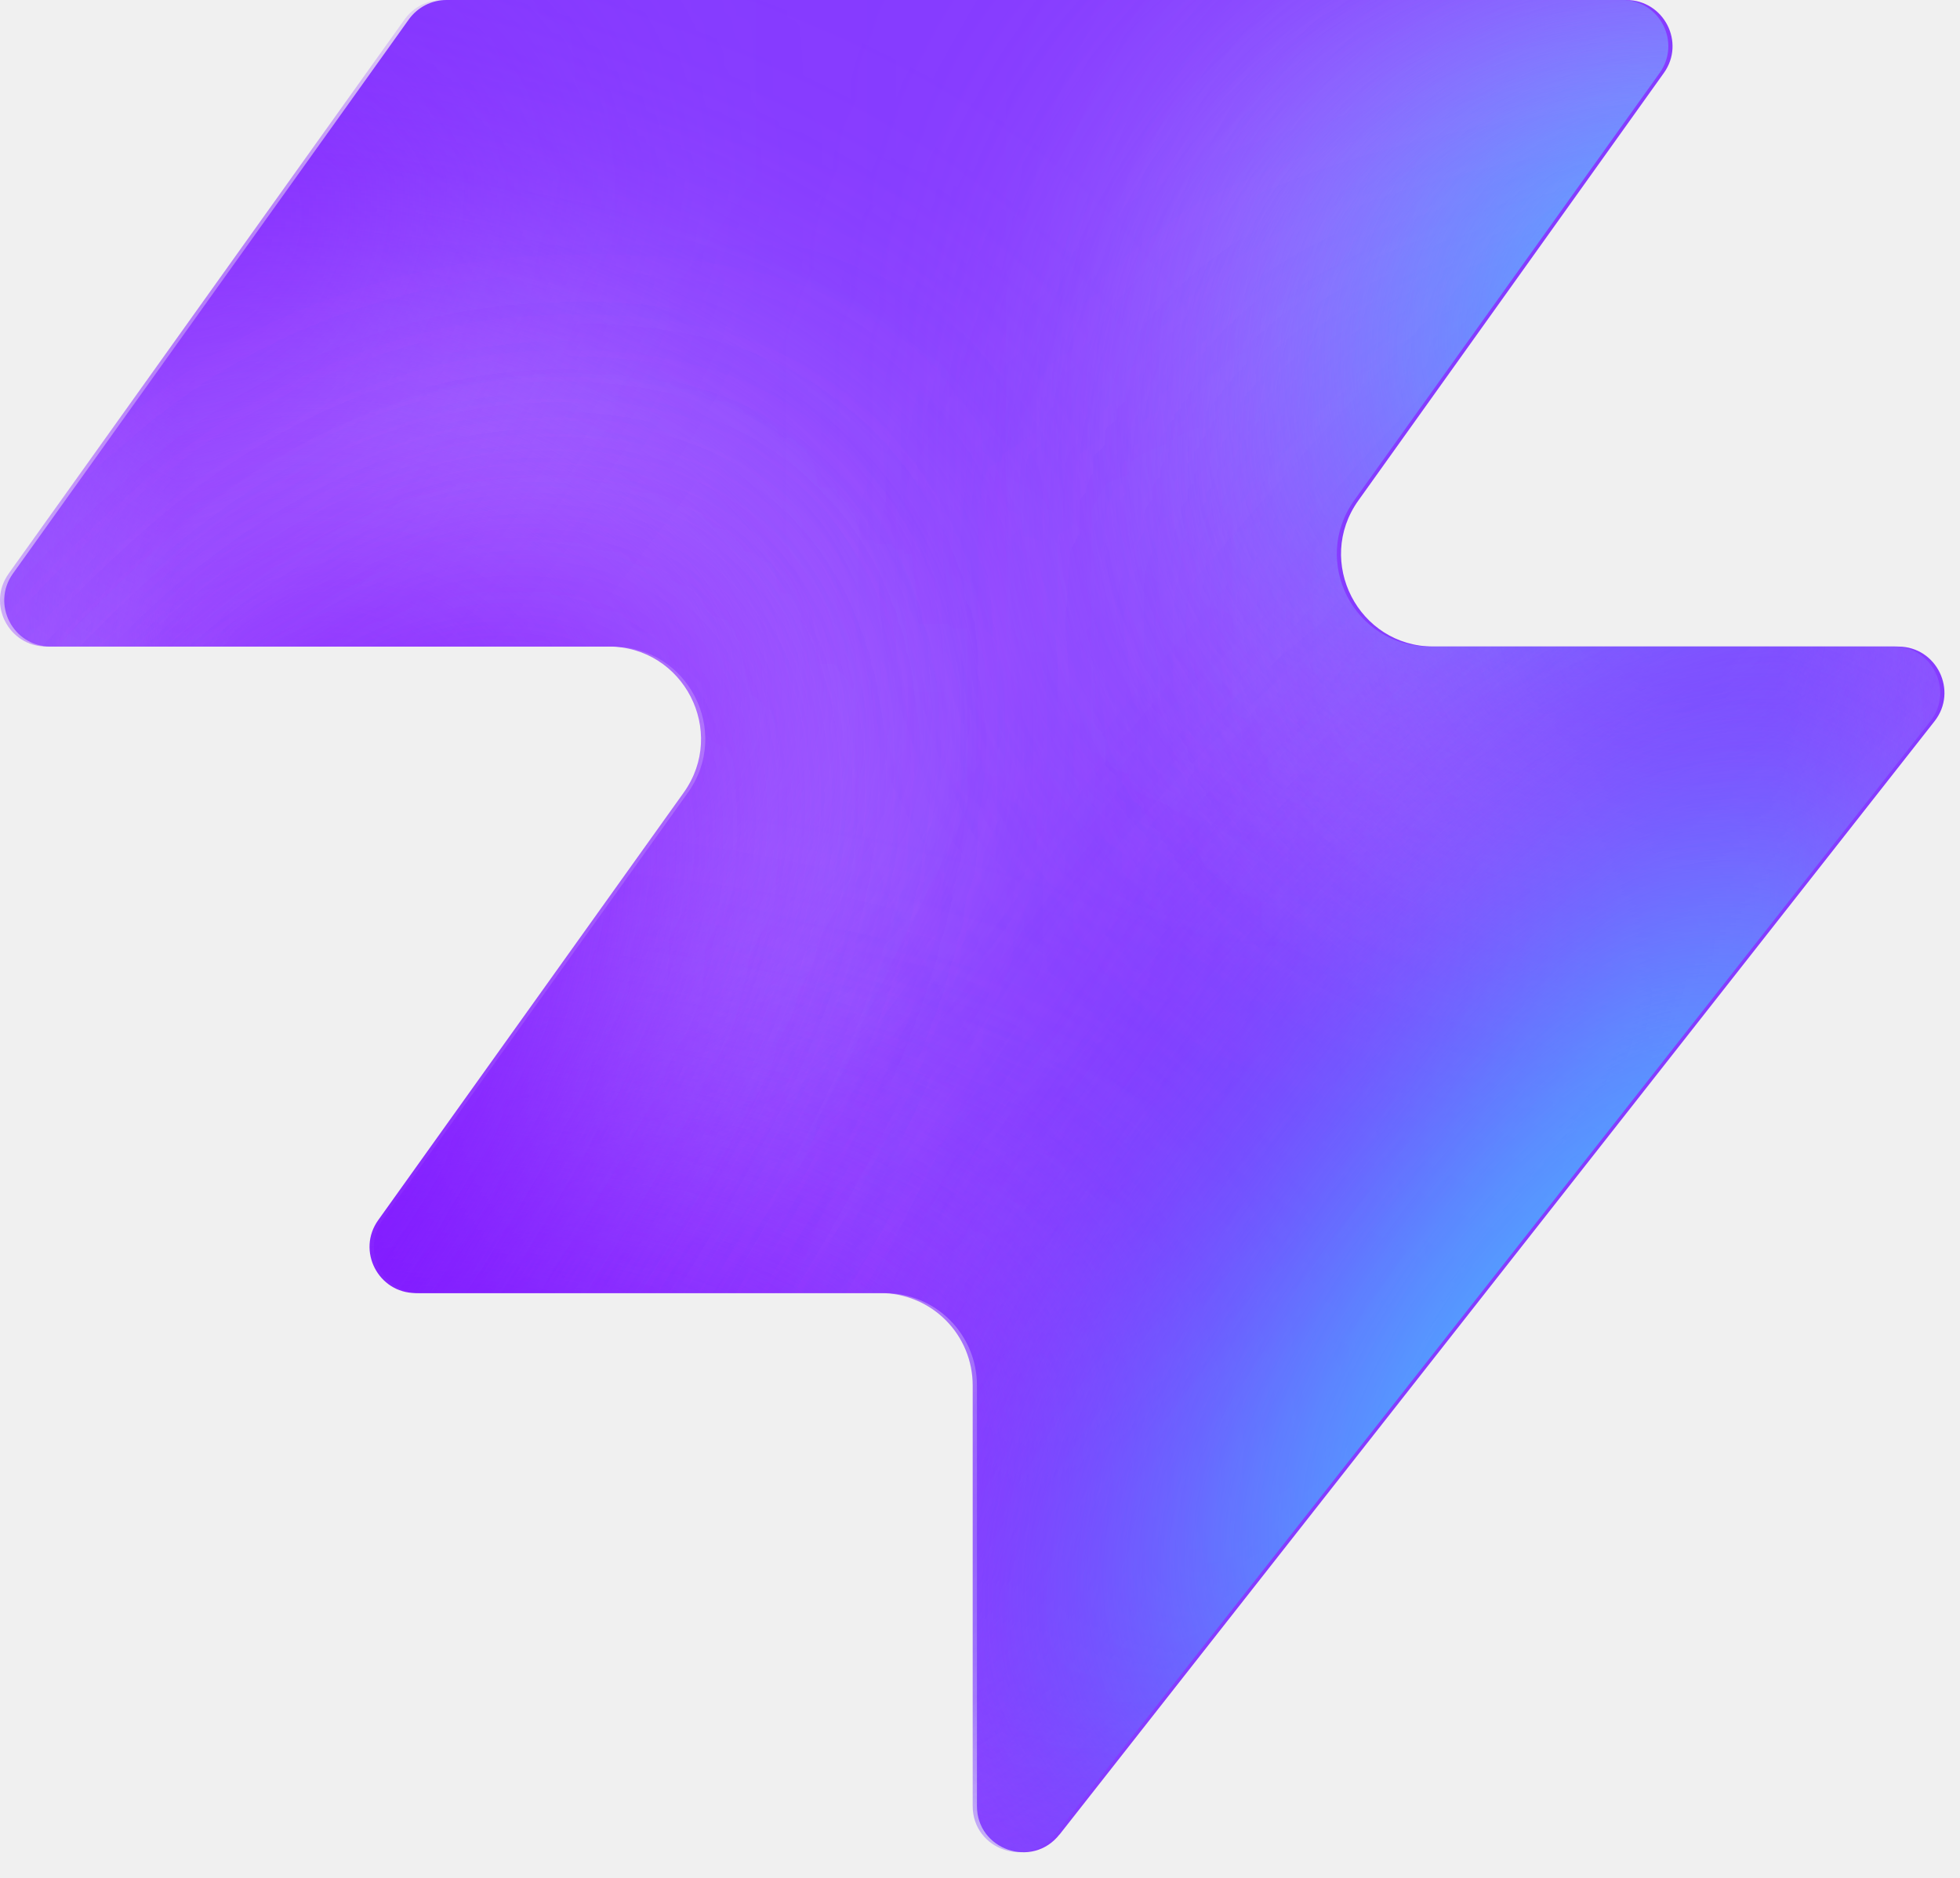
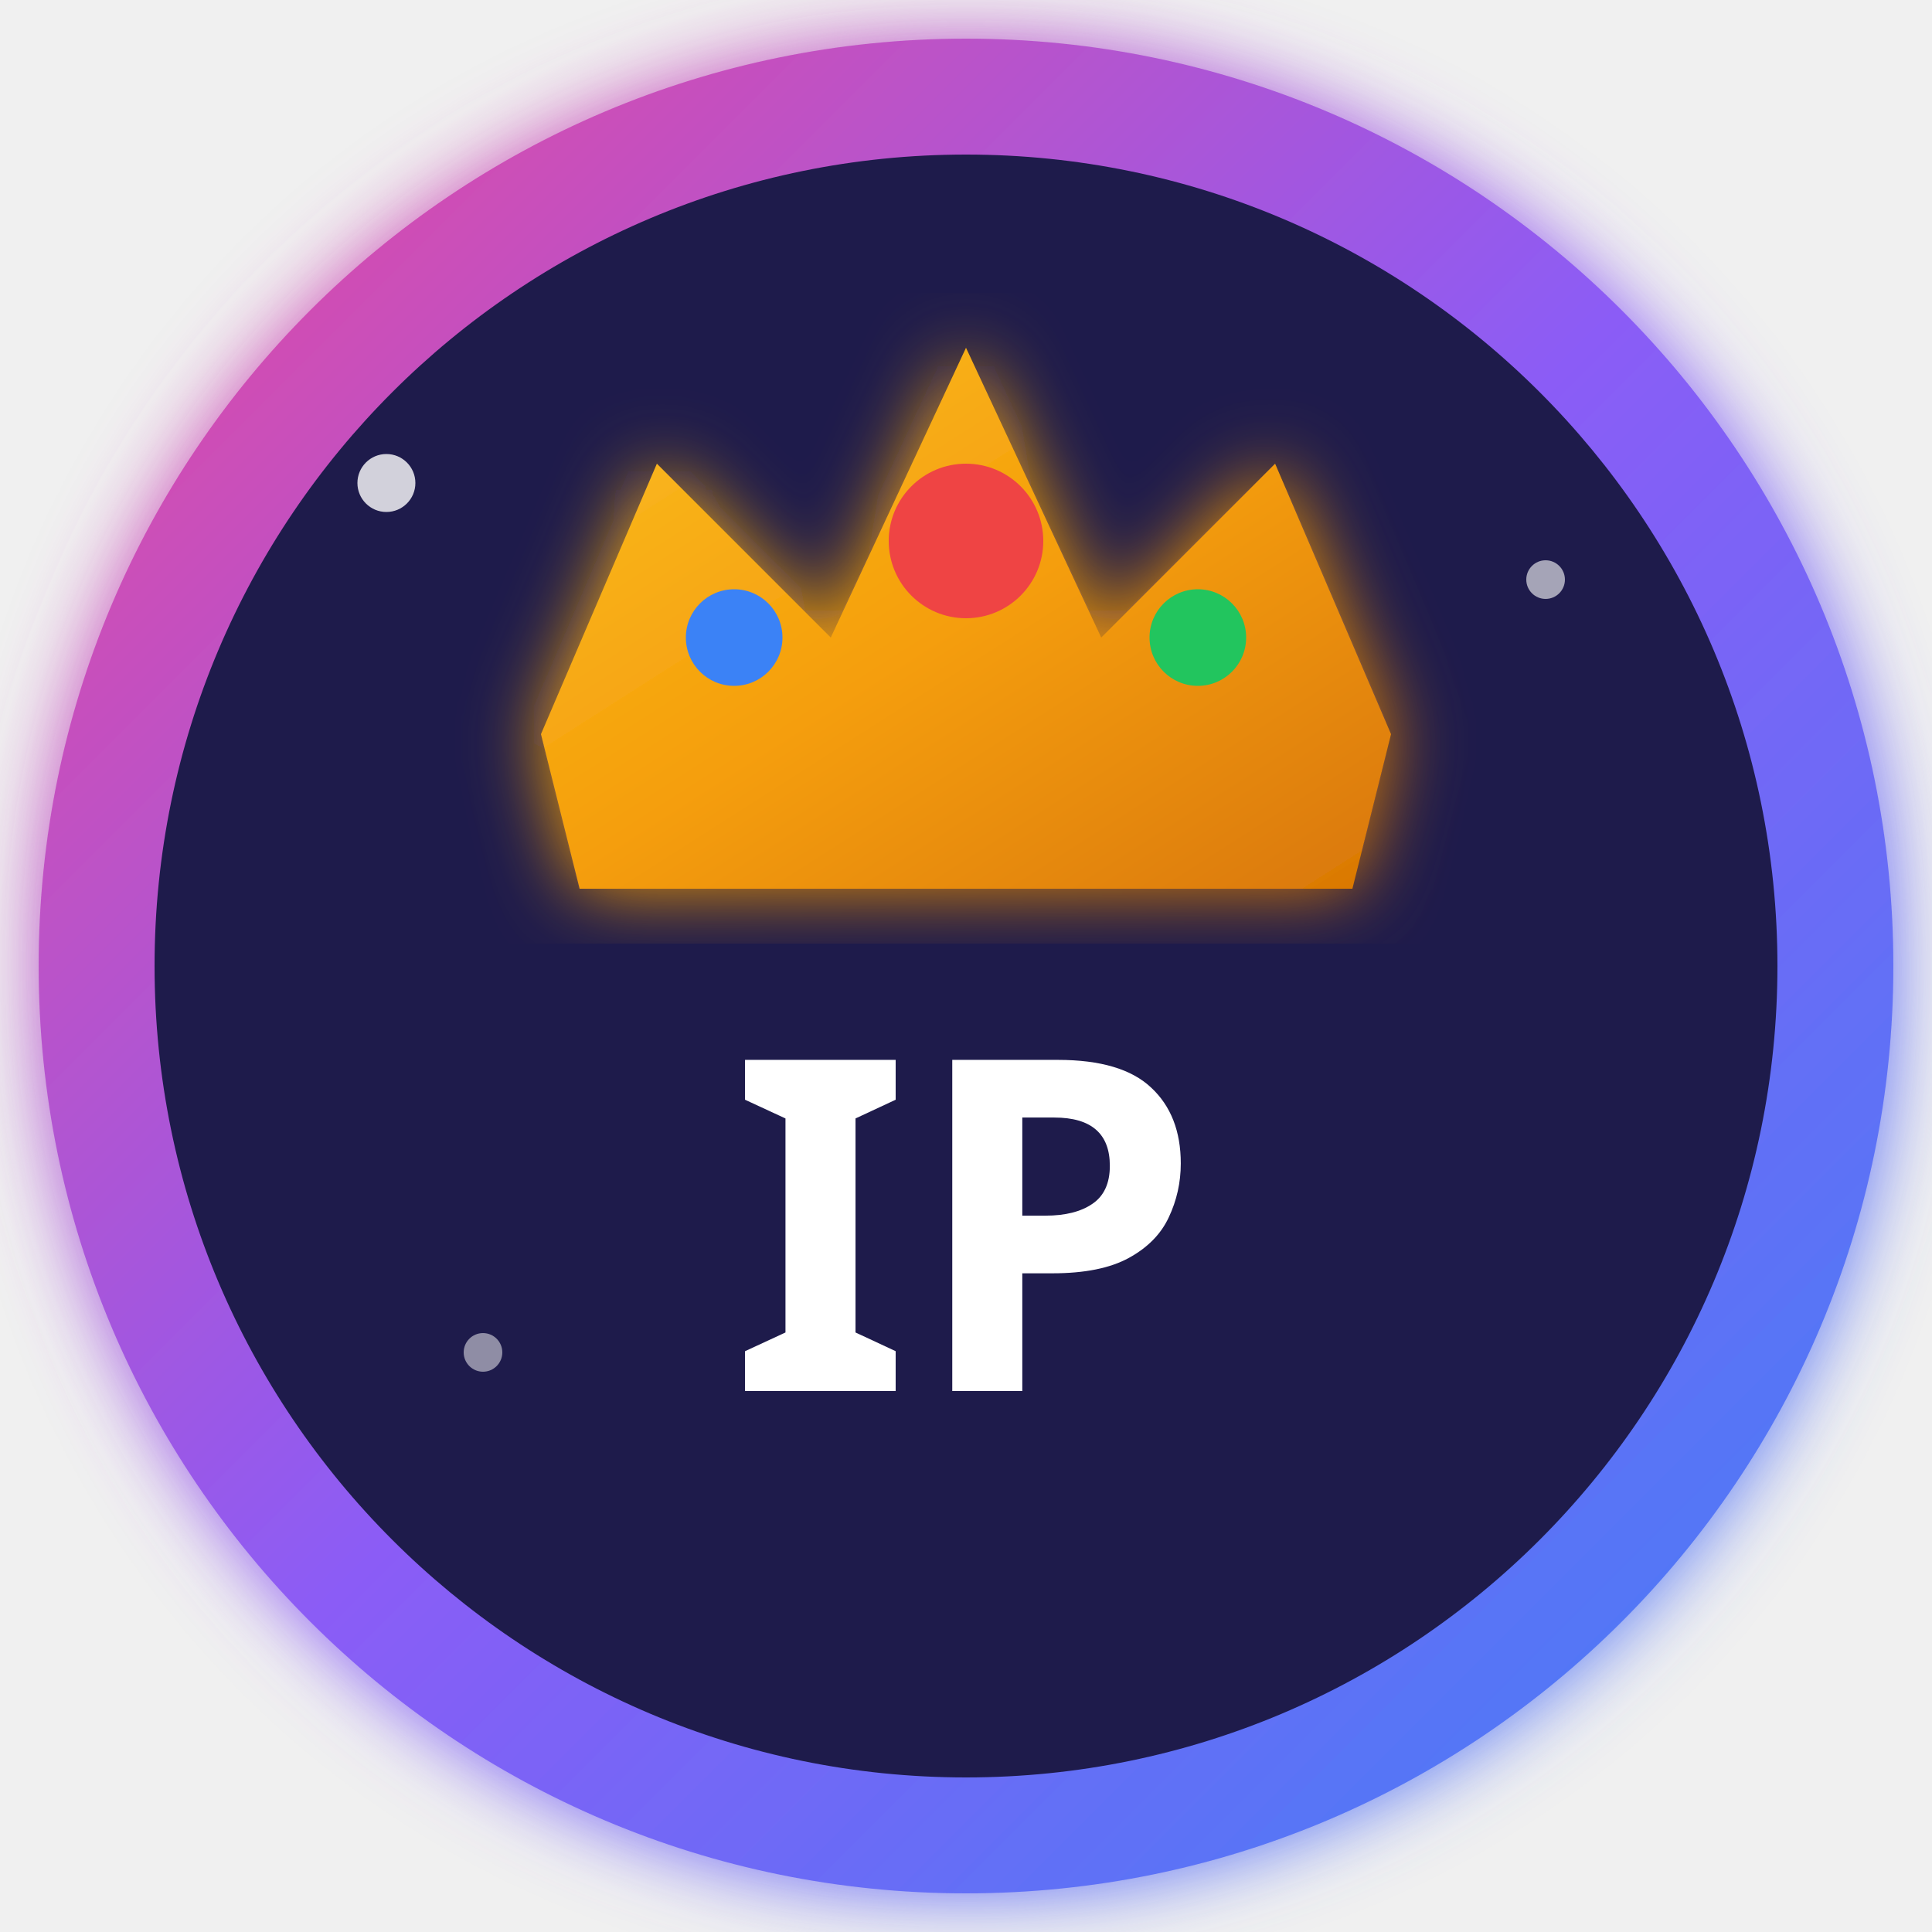
- <svg xmlns="http://www.w3.org/2000/svg" width="48" height="46" fill="none" viewBox="0 0 48 46">
-   <path fill="#863bff" d="M25.946 44.938c-.664.845-2.021.375-2.021-.698V33.937a2.26 2.26 0 0 0-2.262-2.262H10.287c-.92 0-1.456-1.04-.92-1.788l7.48-10.471c1.07-1.497 0-3.578-1.842-3.578H1.237c-.92 0-1.456-1.04-.92-1.788L10.013.474c.214-.297.556-.474.92-.474h28.894c.92 0 1.456 1.04.92 1.788l-7.48 10.471c-1.07 1.498 0 3.579 1.842 3.579h11.377c.943 0 1.473 1.088.89 1.83L25.947 44.94z" style="fill:#863bff;fill:color(display-p3 .525 .23 1);fill-opacity:1" />
-   <mask id="a" width="48" height="46" x="0" y="0" maskUnits="userSpaceOnUse" style="mask-type:alpha">
-     <path fill="#000" d="M25.842 44.938c-.664.844-2.021.375-2.021-.698V33.937a2.26 2.26 0 0 0-2.262-2.262H10.183c-.92 0-1.456-1.04-.92-1.788l7.48-10.471c1.07-1.498 0-3.579-1.842-3.579H1.133c-.92 0-1.456-1.04-.92-1.787L9.91.473c.214-.297.556-.474.92-.474h28.894c.92 0 1.456 1.04.92 1.788l-7.48 10.471c-1.07 1.498 0 3.578 1.842 3.578h11.377c.943 0 1.473 1.088.89 1.832L25.843 44.94z" style="fill:#000;fill-opacity:1" />
-   </mask>
-   <g mask="url(#a)">
-     <g filter="url(#b)">
-       <ellipse cx="5.508" cy="14.704" fill="#ede6ff" rx="5.508" ry="14.704" style="fill:#ede6ff;fill:color(display-p3 .927 .903 1);fill-opacity:1" transform="matrix(.00324 1 1 -.00324 -4.47 31.516)" />
-     </g>
-     <g filter="url(#c)">
-       <ellipse cx="10.399" cy="29.851" fill="#ede6ff" rx="10.399" ry="29.851" style="fill:#ede6ff;fill:color(display-p3 .927 .903 1);fill-opacity:1" transform="matrix(.00324 1 1 -.00324 -39.328 7.883)" />
-     </g>
-     <g filter="url(#d)">
-       <ellipse cx="5.508" cy="30.487" fill="#7e14ff" rx="5.508" ry="30.487" style="fill:#7e14ff;fill:color(display-p3 .492 .077 1);fill-opacity:1" transform="rotate(89.814 -25.913 -14.639)scale(1 -1)" />
-     </g>
-     <g filter="url(#e)">
-       <ellipse cx="5.508" cy="30.599" fill="#7e14ff" rx="5.508" ry="30.599" style="fill:#7e14ff;fill:color(display-p3 .492 .077 1);fill-opacity:1" transform="rotate(89.814 -32.644 -3.334)scale(1 -1)" />
-     </g>
-     <g filter="url(#f)">
-       <ellipse cx="5.508" cy="30.599" fill="#7e14ff" rx="5.508" ry="30.599" style="fill:#7e14ff;fill:color(display-p3 .492 .077 1);fill-opacity:1" transform="matrix(.00324 1 1 -.00324 -34.34 30.47)" />
-     </g>
-     <g filter="url(#g)">
-       <ellipse cx="14.072" cy="22.078" fill="#ede6ff" rx="14.072" ry="22.078" style="fill:#ede6ff;fill:color(display-p3 .927 .903 1);fill-opacity:1" transform="rotate(93.35 24.506 48.493)scale(-1 1)" />
-     </g>
-     <g filter="url(#h)">
-       <ellipse cx="3.47" cy="21.501" fill="#7e14ff" rx="3.47" ry="21.501" style="fill:#7e14ff;fill:color(display-p3 .492 .077 1);fill-opacity:1" transform="rotate(89.009 28.708 47.59)scale(-1 1)" />
-     </g>
-     <g filter="url(#i)">
-       <ellipse cx="3.47" cy="21.501" fill="#7e14ff" rx="3.47" ry="21.501" style="fill:#7e14ff;fill:color(display-p3 .492 .077 1);fill-opacity:1" transform="rotate(89.009 28.708 47.59)scale(-1 1)" />
-     </g>
-     <g filter="url(#j)">
-       <ellipse cx=".387" cy="8.972" fill="#7e14ff" rx="4.407" ry="29.108" style="fill:#7e14ff;fill:color(display-p3 .492 .077 1);fill-opacity:1" transform="rotate(39.51 .387 8.972)" />
-     </g>
-     <g filter="url(#k)">
-       <ellipse cx="47.523" cy="-6.092" fill="#7e14ff" rx="4.407" ry="29.108" style="fill:#7e14ff;fill:color(display-p3 .492 .077 1);fill-opacity:1" transform="rotate(37.892 47.523 -6.092)" />
-     </g>
-     <g filter="url(#l)">
-       <ellipse cx="41.412" cy="6.333" fill="#47bfff" rx="5.971" ry="9.665" style="fill:#47bfff;fill:color(display-p3 .28 .748 1);fill-opacity:1" transform="rotate(37.892 41.412 6.333)" />
-     </g>
-     <g filter="url(#m)">
-       <ellipse cx="-1.879" cy="38.332" fill="#7e14ff" rx="4.407" ry="29.108" style="fill:#7e14ff;fill:color(display-p3 .492 .077 1);fill-opacity:1" transform="rotate(37.892 -1.88 38.332)" />
-     </g>
-     <g filter="url(#n)">
-       <ellipse cx="-1.879" cy="38.332" fill="#7e14ff" rx="4.407" ry="29.108" style="fill:#7e14ff;fill:color(display-p3 .492 .077 1);fill-opacity:1" transform="rotate(37.892 -1.88 38.332)" />
-     </g>
-     <g filter="url(#o)">
-       <ellipse cx="35.651" cy="29.907" fill="#7e14ff" rx="4.407" ry="29.108" style="fill:#7e14ff;fill:color(display-p3 .492 .077 1);fill-opacity:1" transform="rotate(37.892 35.651 29.907)" />
-     </g>
-     <g filter="url(#p)">
-       <ellipse cx="38.418" cy="32.4" fill="#47bfff" rx="5.971" ry="15.297" style="fill:#47bfff;fill:color(display-p3 .28 .748 1);fill-opacity:1" transform="rotate(37.892 38.418 32.4)" />
-     </g>
-   </g>
+ <svg xmlns="http://www.w3.org/2000/svg" viewBox="0 0 100 100">
  <defs>
-     <filter id="b" width="60.045" height="41.654" x="-19.77" y="16.149" color-interpolation-filters="sRGB" filterUnits="userSpaceOnUse">
-       <feFlood flood-opacity="0" result="BackgroundImageFix" />
-       <feBlend in="SourceGraphic" in2="BackgroundImageFix" result="shape" />
-       <feGaussianBlur result="effect1_foregroundBlur_2002_17158" stdDeviation="7.659" />
-     </filter>
-     <filter id="c" width="90.34" height="51.437" x="-54.613" y="-7.533" color-interpolation-filters="sRGB" filterUnits="userSpaceOnUse">
-       <feFlood flood-opacity="0" result="BackgroundImageFix" />
-       <feBlend in="SourceGraphic" in2="BackgroundImageFix" result="shape" />
-       <feGaussianBlur result="effect1_foregroundBlur_2002_17158" stdDeviation="7.659" />
-     </filter>
-     <filter id="d" width="79.355" height="29.4" x="-49.64" y="2.03" color-interpolation-filters="sRGB" filterUnits="userSpaceOnUse">
-       <feFlood flood-opacity="0" result="BackgroundImageFix" />
-       <feBlend in="SourceGraphic" in2="BackgroundImageFix" result="shape" />
-       <feGaussianBlur result="effect1_foregroundBlur_2002_17158" stdDeviation="4.596" />
-     </filter>
-     <filter id="e" width="79.579" height="29.4" x="-45.045" y="20.029" color-interpolation-filters="sRGB" filterUnits="userSpaceOnUse">
-       <feFlood flood-opacity="0" result="BackgroundImageFix" />
-       <feBlend in="SourceGraphic" in2="BackgroundImageFix" result="shape" />
-       <feGaussianBlur result="effect1_foregroundBlur_2002_17158" stdDeviation="4.596" />
-     </filter>
-     <filter id="f" width="79.579" height="29.4" x="-43.513" y="21.178" color-interpolation-filters="sRGB" filterUnits="userSpaceOnUse">
-       <feFlood flood-opacity="0" result="BackgroundImageFix" />
-       <feBlend in="SourceGraphic" in2="BackgroundImageFix" result="shape" />
-       <feGaussianBlur result="effect1_foregroundBlur_2002_17158" stdDeviation="4.596" />
-     </filter>
-     <filter id="g" width="74.749" height="58.852" x="15.756" y="-17.901" color-interpolation-filters="sRGB" filterUnits="userSpaceOnUse">
-       <feFlood flood-opacity="0" result="BackgroundImageFix" />
-       <feBlend in="SourceGraphic" in2="BackgroundImageFix" result="shape" />
-       <feGaussianBlur result="effect1_foregroundBlur_2002_17158" stdDeviation="7.659" />
-     </filter>
-     <filter id="h" width="61.377" height="25.362" x="23.548" y="2.284" color-interpolation-filters="sRGB" filterUnits="userSpaceOnUse">
-       <feFlood flood-opacity="0" result="BackgroundImageFix" />
-       <feBlend in="SourceGraphic" in2="BackgroundImageFix" result="shape" />
-       <feGaussianBlur result="effect1_foregroundBlur_2002_17158" stdDeviation="4.596" />
-     </filter>
-     <filter id="i" width="61.377" height="25.362" x="23.548" y="2.284" color-interpolation-filters="sRGB" filterUnits="userSpaceOnUse">
-       <feFlood flood-opacity="0" result="BackgroundImageFix" />
-       <feBlend in="SourceGraphic" in2="BackgroundImageFix" result="shape" />
-       <feGaussianBlur result="effect1_foregroundBlur_2002_17158" stdDeviation="4.596" />
-     </filter>
-     <filter id="j" width="56.045" height="63.649" x="-27.636" y="-22.853" color-interpolation-filters="sRGB" filterUnits="userSpaceOnUse">
-       <feFlood flood-opacity="0" result="BackgroundImageFix" />
-       <feBlend in="SourceGraphic" in2="BackgroundImageFix" result="shape" />
-       <feGaussianBlur result="effect1_foregroundBlur_2002_17158" stdDeviation="4.596" />
-     </filter>
-     <filter id="k" width="54.814" height="64.646" x="20.116" y="-38.415" color-interpolation-filters="sRGB" filterUnits="userSpaceOnUse">
-       <feFlood flood-opacity="0" result="BackgroundImageFix" />
-       <feBlend in="SourceGraphic" in2="BackgroundImageFix" result="shape" />
-       <feGaussianBlur result="effect1_foregroundBlur_2002_17158" stdDeviation="4.596" />
-     </filter>
-     <filter id="l" width="33.541" height="35.313" x="24.641" y="-11.323" color-interpolation-filters="sRGB" filterUnits="userSpaceOnUse">
-       <feFlood flood-opacity="0" result="BackgroundImageFix" />
-       <feBlend in="SourceGraphic" in2="BackgroundImageFix" result="shape" />
-       <feGaussianBlur result="effect1_foregroundBlur_2002_17158" stdDeviation="4.596" />
-     </filter>
-     <filter id="m" width="54.814" height="64.646" x="-29.286" y="6.009" color-interpolation-filters="sRGB" filterUnits="userSpaceOnUse">
-       <feFlood flood-opacity="0" result="BackgroundImageFix" />
-       <feBlend in="SourceGraphic" in2="BackgroundImageFix" result="shape" />
-       <feGaussianBlur result="effect1_foregroundBlur_2002_17158" stdDeviation="4.596" />
-     </filter>
-     <filter id="n" width="54.814" height="64.646" x="-29.286" y="6.009" color-interpolation-filters="sRGB" filterUnits="userSpaceOnUse">
-       <feFlood flood-opacity="0" result="BackgroundImageFix" />
-       <feBlend in="SourceGraphic" in2="BackgroundImageFix" result="shape" />
-       <feGaussianBlur result="effect1_foregroundBlur_2002_17158" stdDeviation="4.596" />
-     </filter>
-     <filter id="o" width="54.814" height="64.646" x="8.244" y="-2.416" color-interpolation-filters="sRGB" filterUnits="userSpaceOnUse">
-       <feFlood flood-opacity="0" result="BackgroundImageFix" />
-       <feBlend in="SourceGraphic" in2="BackgroundImageFix" result="shape" />
-       <feGaussianBlur result="effect1_foregroundBlur_2002_17158" stdDeviation="4.596" />
-     </filter>
-     <filter id="p" width="39.409" height="43.623" x="18.713" y="10.588" color-interpolation-filters="sRGB" filterUnits="userSpaceOnUse">
-       <feFlood flood-opacity="0" result="BackgroundImageFix" />
-       <feBlend in="SourceGraphic" in2="BackgroundImageFix" result="shape" />
-       <feGaussianBlur result="effect1_foregroundBlur_2002_17158" stdDeviation="4.596" />
+     <linearGradient id="bg" x1="0%" y1="0%" x2="100%" y2="100%">
+       <stop offset="0%" style="stop-color:#ec4899" />
+       <stop offset="50%" style="stop-color:#8b5cf6" />
+       <stop offset="100%" style="stop-color:#3b82f6" />
+     </linearGradient>
+     <linearGradient id="gold" x1="0%" y1="0%" x2="100%" y2="100%">
+       <stop offset="0%" style="stop-color:#fbbf24" />
+       <stop offset="50%" style="stop-color:#f59e0b" />
+       <stop offset="100%" style="stop-color:#d97706" />
+     </linearGradient>
+     <filter id="glow">
+       <feGaussianBlur stdDeviation="2" result="coloredBlur" />
+       <feMerge>
+         <feMergeNode in="coloredBlur" />
+         <feMergeNode in="SourceGraphic" />
+       </feMerge>
    </filter>
  </defs>
+   <circle cx="50" cy="50" r="48" fill="url(#bg)" filter="url(#glow)" />
+   <circle cx="50" cy="50" r="42" fill="#1e1b4b" />
+   <path d="M28 38 L34 24 L43 33 L50 18 L57 33 L66 24 L72 38 L70 46 L30 46 Z" fill="url(#gold)" filter="url(#glow)" />
+   <circle cx="50" cy="28" r="4" fill="#ef4444" />
+   <circle cx="38" cy="33" r="2.5" fill="#3b82f6" />
+   <circle cx="62" cy="33" r="2.5" fill="#22c55e" />
+   <text x="50" y="72" font-family="Arial Black, sans-serif" font-size="24" font-weight="900" fill="white" text-anchor="middle">IP</text>
+   <circle cx="20" cy="25" r="1.5" fill="#fff" opacity="0.8" />
+   <circle cx="80" cy="30" r="1" fill="#fff" opacity="0.6" />
+   <circle cx="25" cy="70" r="1" fill="#fff" opacity="0.5" />
</svg>
